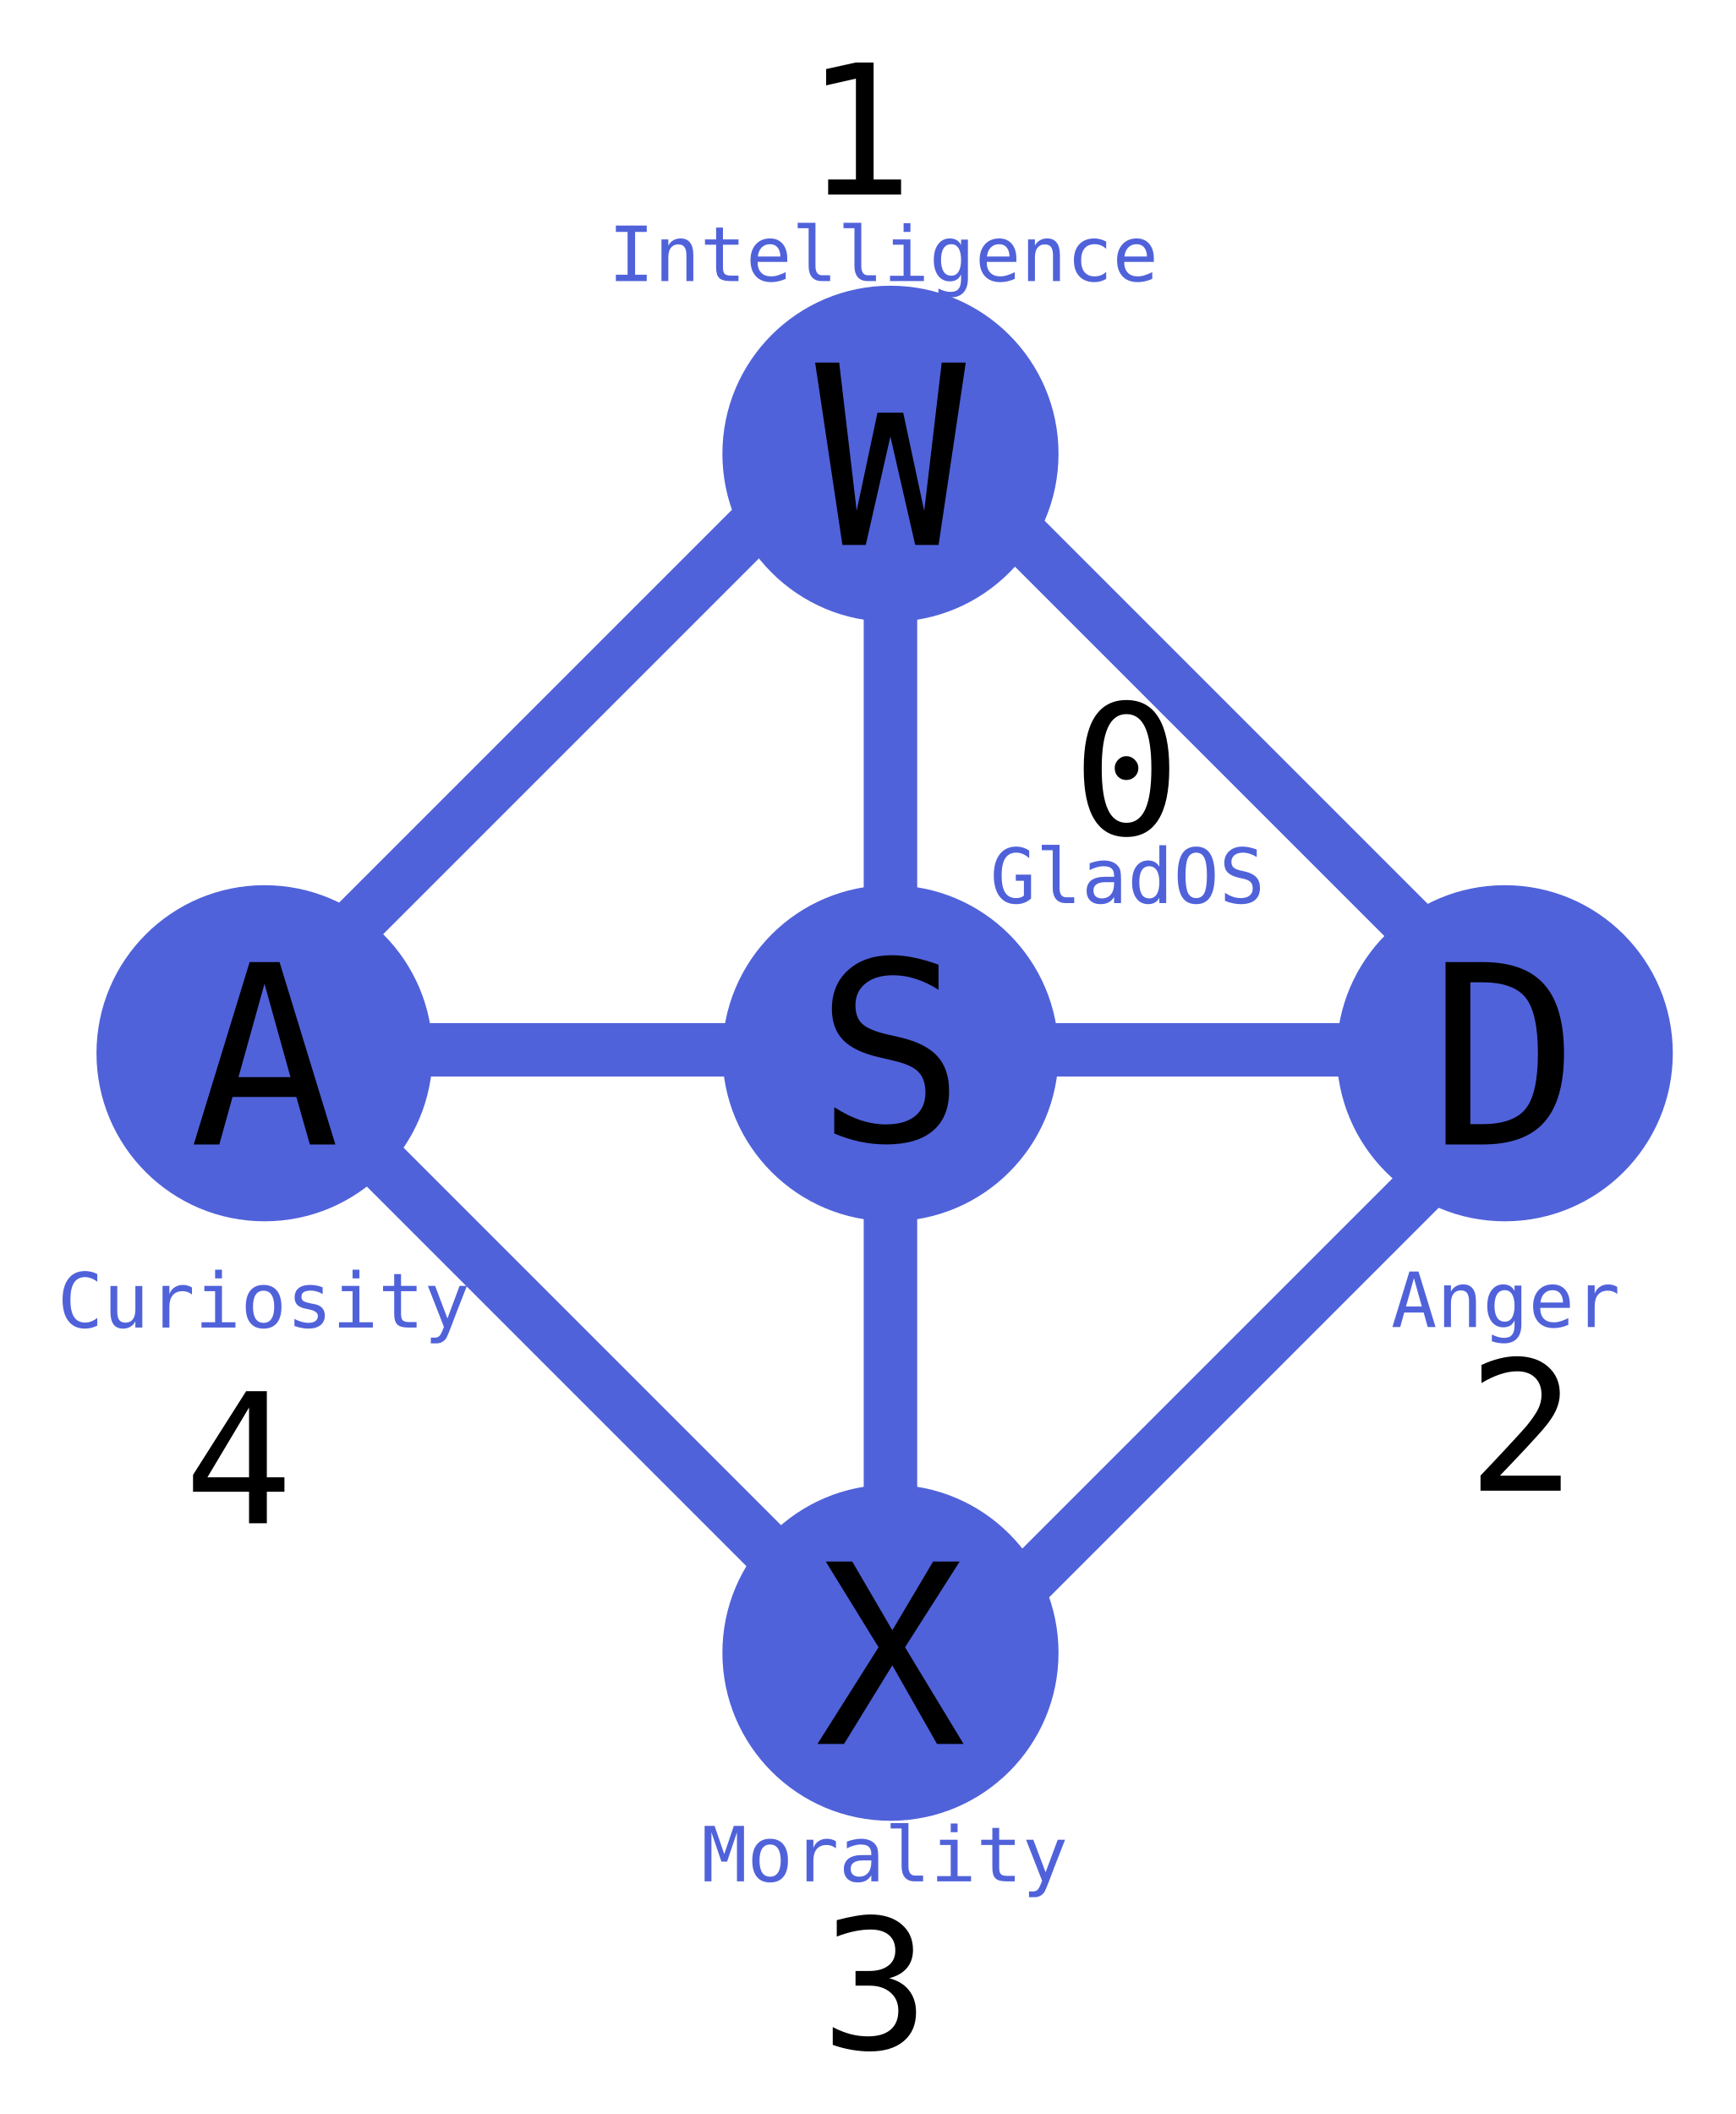
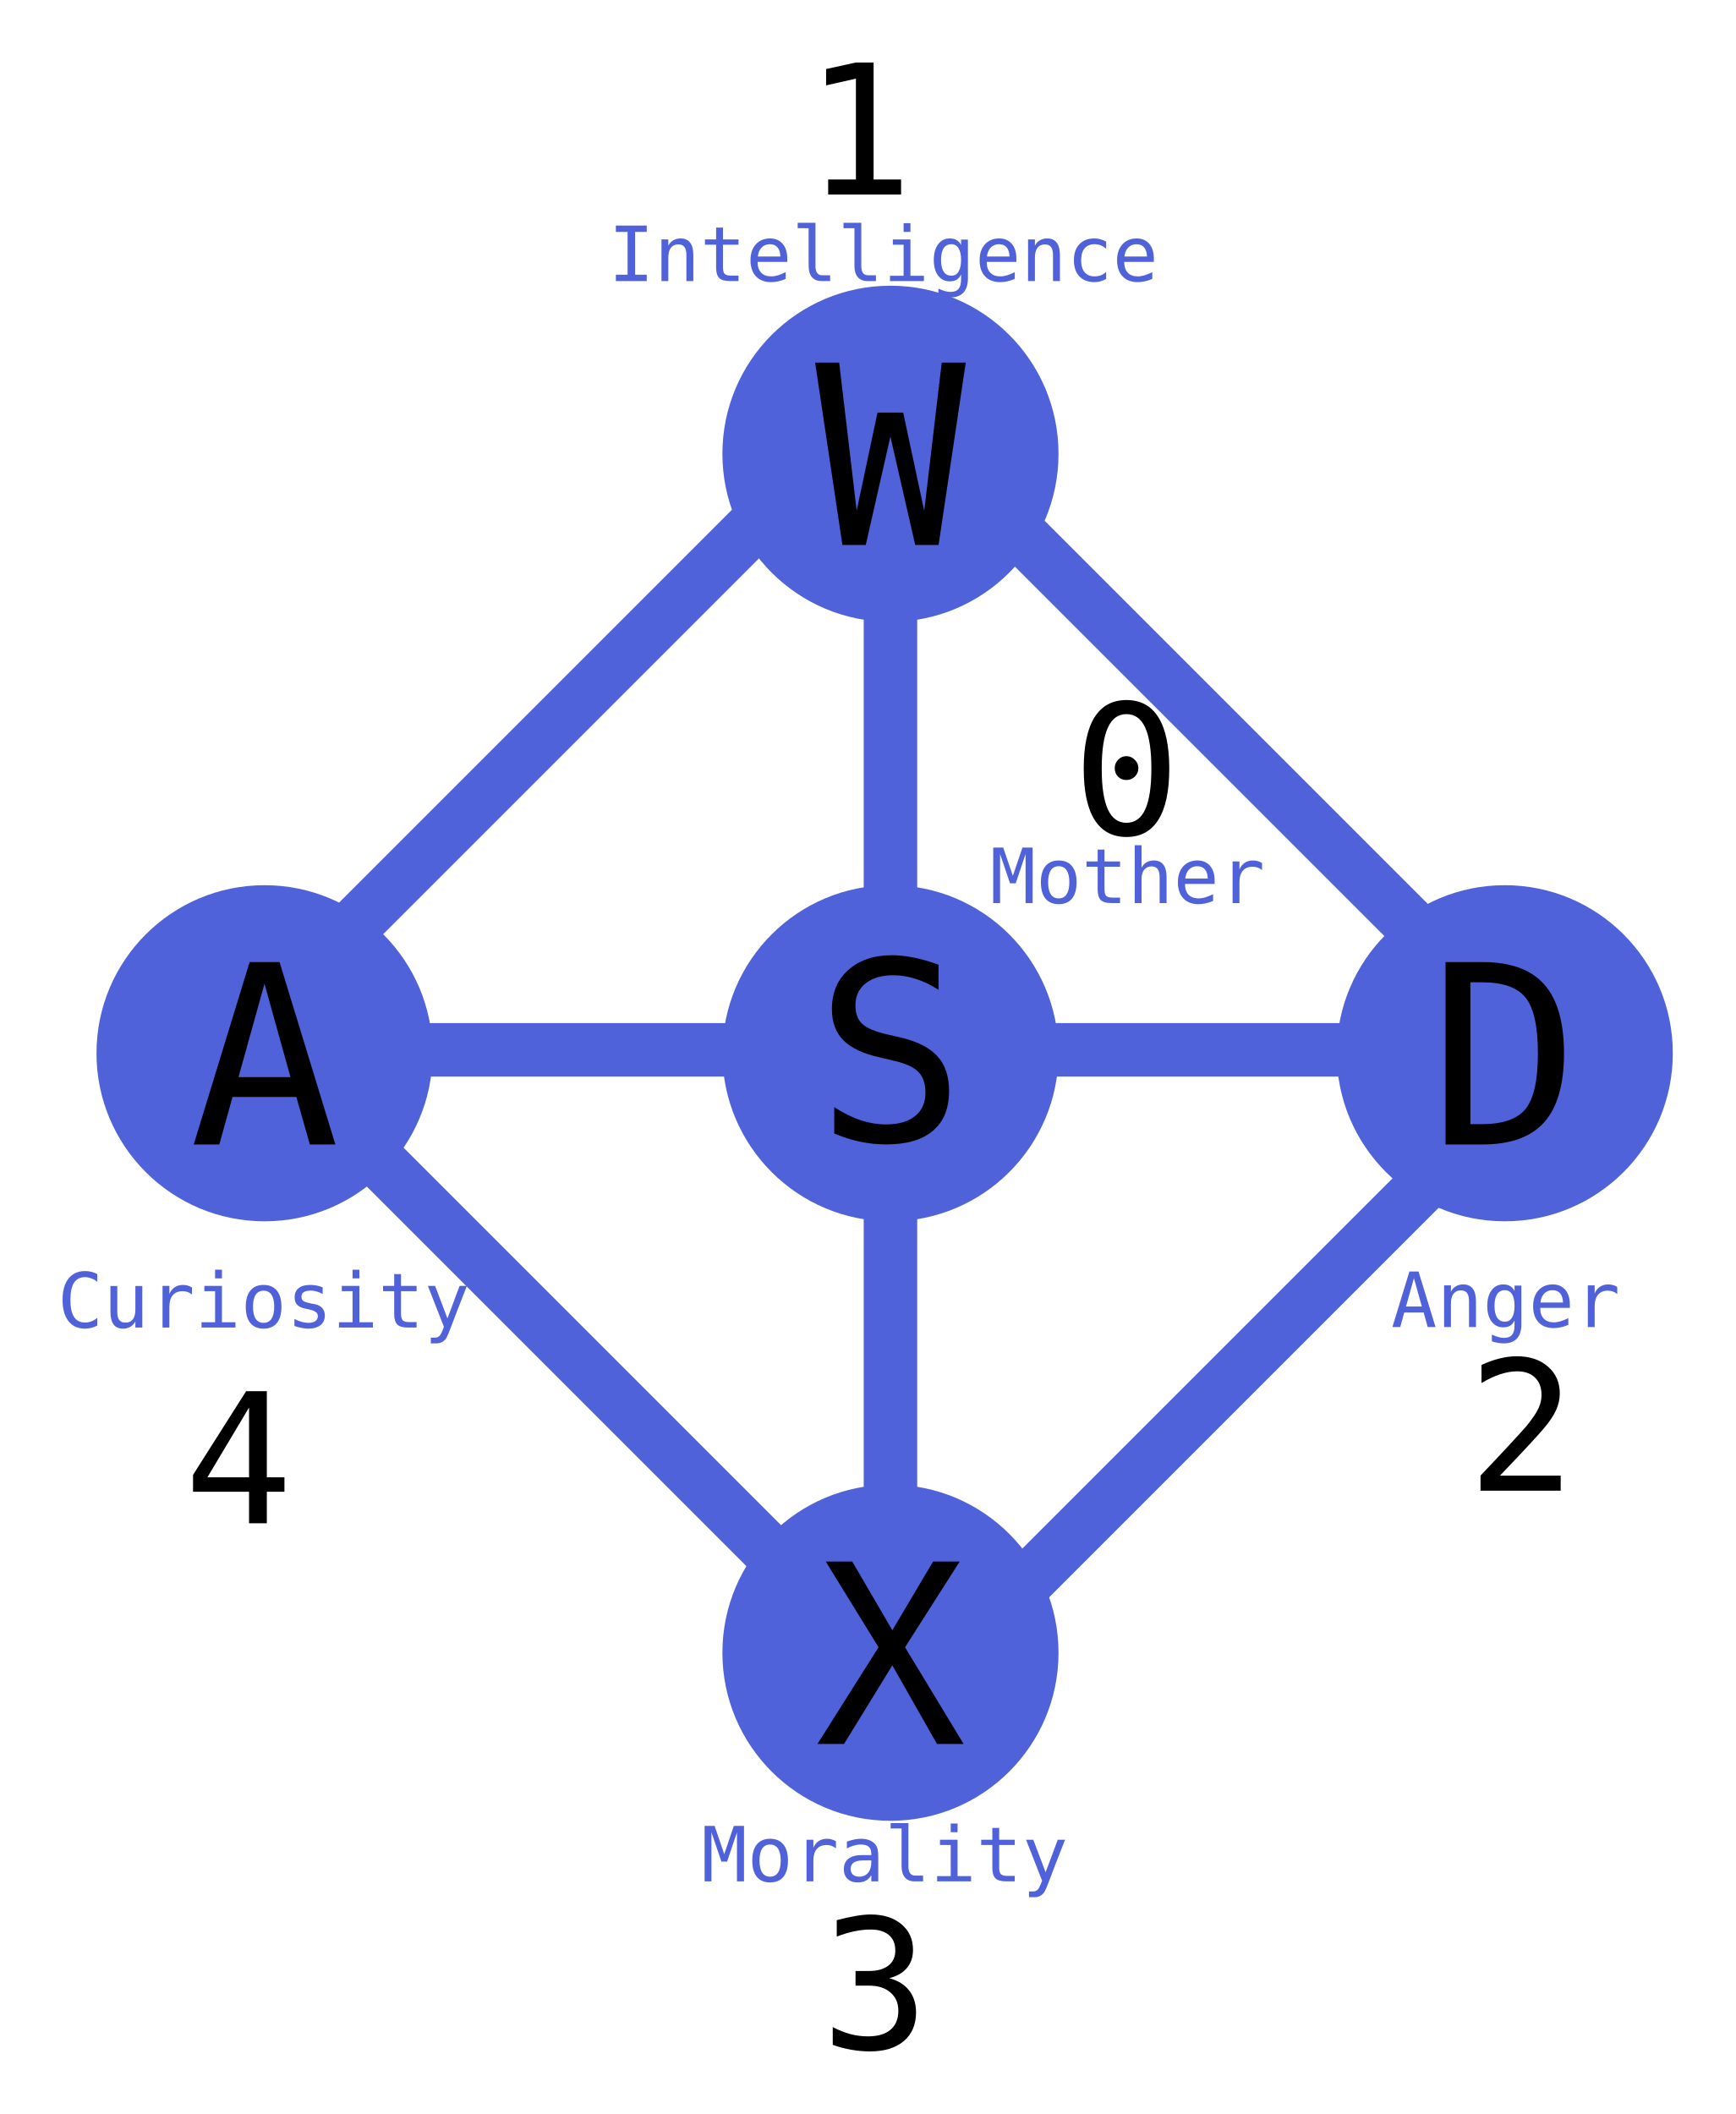
<svg xmlns="http://www.w3.org/2000/svg" width="277.409" height="337.932" id="svg2" version="1.1">
  <defs id="defs4" />
  <g id="layer1" transform="translate(-21.11027,28.8657)">
    <path style="color:#000000;fill:#5062da;fill-opacity:1;fill-rule:nonzero;stroke:none;stroke-width:2.4;marker:none;visibility:visible;display:inline;overflow:visible;enable-background:accumulate" d="m 167.729,157.27 0,59.833 -8.548,0 0,-59.833 z" id="path3820" />
    <g id="g3911">
      <path transform="translate(-274.8409,66.4473)" d="m 365.104,73.054 c 0,14.836 -12.027,26.864 -26.864,26.864 -14.836,0 -26.864,-12.027 -26.864,-26.864 0,-14.836 12.027,-26.864 26.864,-26.864 14.836,0 26.864,12.027 26.864,26.864 z" id="path3031" style="color:#000000;fill:#5062da;fill-opacity:1;fill-rule:nonzero;stroke:none;stroke-width:2.4;marker:none;visibility:visible;display:inline;overflow:visible;enable-background:accumulate" />
      <text id="text2993" y="154.081" x="51.358" style="font-size:40px;font-style:normal;font-variant:normal;font-weight:normal;font-stretch:normal;text-align:start;line-height:125%;letter-spacing:0px;word-spacing:0px;text-anchor:start;fill:#000000;fill-opacity:1;stroke:none;font-family:Monospace;-inkscape-font-specification:Monospace" xml:space="preserve">
        <tspan y="154.081" x="51.358" id="tspan2995">A</tspan>
      </text>
    </g>
    <g id="g3896">
      <path transform="translate(-76.58472,66.4473)" d="m 365.104,73.054 c 0,14.836 -12.027,26.864 -26.864,26.864 -14.836,0 -26.864,-12.027 -26.864,-26.864 0,-14.836 12.027,-26.864 26.864,-26.864 14.836,0 26.864,12.027 26.864,26.864 z" id="path3803" style="color:#000000;fill:#5062da;fill-opacity:1;fill-rule:nonzero;stroke:none;stroke-width:2.4;marker:none;visibility:visible;display:inline;overflow:visible;enable-background:accumulate" />
      <text xml:space="preserve" style="font-size:40px;font-style:normal;font-variant:normal;font-weight:normal;font-stretch:normal;text-align:start;line-height:125%;letter-spacing:0px;word-spacing:0px;text-anchor:start;fill:#000000;fill-opacity:1;stroke:none;font-family:Monospace;-inkscape-font-specification:Monospace" x="249.517" y="154.081" id="text3001">
        <tspan id="tspan3003" x="249.517" y="154.081">D</tspan>
      </text>
    </g>
    <g id="g3906">
      <path transform="translate(-174.7851,-29.38252)" d="m 365.104,73.054 c 0,14.836 -12.027,26.864 -26.864,26.864 -14.836,0 -26.864,-12.027 -26.864,-26.864 0,-14.836 12.027,-26.864 26.864,-26.864 14.836,0 26.864,12.027 26.864,26.864 z" id="path3805" style="color:#000000;fill:#5062da;fill-opacity:1;fill-rule:nonzero;stroke:none;stroke-width:2.4;marker:none;visibility:visible;display:inline;overflow:visible;enable-background:accumulate" />
      <text id="text2985" y="58.251" x="151.414" style="font-size:40px;font-style:normal;font-variant:normal;font-weight:normal;font-stretch:normal;text-align:start;line-height:125%;letter-spacing:0px;word-spacing:0px;text-anchor:start;fill:#000000;fill-opacity:1;stroke:none;font-family:Monospace;-inkscape-font-specification:Monospace" xml:space="preserve">
        <tspan id="tspan2997" y="58.251" x="151.414">W</tspan>
      </text>
    </g>
    <g id="g3916">
      <path style="color:#000000;fill:#5062da;fill-opacity:1;fill-rule:nonzero;stroke:none;stroke-width:2.4;marker:none;visibility:visible;display:inline;overflow:visible;enable-background:accumulate" id="path3807" d="m 365.104,73.054 c 0,14.836 -12.027,26.864 -26.864,26.864 -14.836,0 -26.864,-12.027 -26.864,-26.864 0,-14.836 12.027,-26.864 26.864,-26.864 14.836,0 26.864,12.027 26.864,26.864 z" transform="translate(-174.7851,162.2771)" />
      <text xml:space="preserve" style="font-size:40px;font-style:normal;font-variant:normal;font-weight:normal;font-stretch:normal;text-align:start;line-height:125%;letter-spacing:0px;word-spacing:0px;text-anchor:start;fill:#000000;fill-opacity:1;stroke:none;font-family:Monospace;-inkscape-font-specification:Monospace" x="151.424" y="249.911" id="text2989">
        <tspan id="tspan2991" x="151.424" y="249.911">X</tspan>
      </text>
    </g>
    <g id="g3901">
      <path style="color:#000000;fill:#5062da;fill-opacity:1;fill-rule:nonzero;stroke:none;stroke-width:2.4;marker:none;visibility:visible;display:inline;overflow:visible;enable-background:accumulate" id="path3801" d="m 365.104,73.054 c 0,14.836 -12.027,26.864 -26.864,26.864 -14.836,0 -26.864,-12.027 -26.864,-26.864 0,-14.836 12.027,-26.864 26.864,-26.864 14.836,0 26.864,12.027 26.864,26.864 z" transform="translate(-174.7851,66.4473)" />
      <text id="text3005" y="153.515" x="151.375" style="font-size:40px;font-style:normal;font-variant:normal;font-weight:normal;font-stretch:normal;text-align:start;line-height:125%;letter-spacing:0px;word-spacing:0px;text-anchor:start;fill:#000000;fill-opacity:1;stroke:none;font-family:Monospace;-inkscape-font-specification:Monospace" xml:space="preserve">
        <tspan y="153.515" x="151.375" id="tspan3007">S</tspan>
      </text>
    </g>
    <path style="color:#000000;fill:#5062da;fill-opacity:1;fill-rule:nonzero;stroke:none;stroke-width:2.4;marker:none;visibility:visible;display:inline;overflow:visible;enable-background:accumulate" d="m 82.697,134.68 59.833,0 0,8.548 -59.833,0 z" id="rect3815" />
    <path id="path3818" d="m 183.436,134.68 59.833,0 0,8.548 -59.833,0 z" style="color:#000000;fill:#5062da;fill-opacity:1;fill-rule:nonzero;stroke:none;stroke-width:2.4;marker:none;visibility:visible;display:inline;overflow:visible;enable-background:accumulate" />
    <path id="path3822" d="m 167.729,59.584 0,59.833 -8.548,0 0,-59.833 z" style="color:#000000;fill:#5062da;fill-opacity:1;fill-rule:nonzero;stroke:none;stroke-width:2.4;marker:none;visibility:visible;display:inline;overflow:visible;enable-background:accumulate" />
    <path style="color:#000000;fill:#5062da;fill-opacity:1;fill-rule:nonzero;stroke:none;stroke-width:2.4;marker:none;visibility:visible;display:inline;overflow:visible;enable-background:accumulate" d="M 146.855,55.975 78.644,124.186 72.599,118.142 140.811,49.93 z" id="path3824" />
    <path id="path3826" d="m 253.7,161.598 -68.211,68.211 -6.044,-6.044 68.211,-68.211 z" style="color:#000000;fill:#5062da;fill-opacity:1;fill-rule:nonzero;stroke:none;stroke-width:2.4;marker:none;visibility:visible;display:inline;overflow:visible;enable-background:accumulate" />
    <path style="color:#000000;fill:#5062da;fill-opacity:1;fill-rule:nonzero;stroke:none;stroke-width:2.4;marker:none;visibility:visible;display:inline;overflow:visible;enable-background:accumulate" d="m 82.917,151.891 68.211,68.211 -6.044,6.044 -68.211,-68.211 z" id="path3828" />
    <path id="path3830" d="m 186.709,52.983 68.211,68.211 -6.044,6.044 -68.211,-68.211 z" style="color:#000000;fill:#5062da;fill-opacity:1;fill-rule:nonzero;stroke:none;stroke-width:2.4;marker:none;visibility:visible;display:inline;overflow:visible;enable-background:accumulate" />
    <text xml:space="preserve" style="font-size:12.167px;font-style:normal;font-variant:normal;font-weight:normal;font-stretch:normal;text-align:start;line-height:125%;letter-spacing:0px;word-spacing:0px;text-anchor:start;fill:#5062da;fill-opacity:1;stroke:none;font-family:Monospace;-inkscape-font-specification:Monospace" x="118.371" y="16.062" id="text3832">
      <tspan id="tspan3834" x="118.371" y="16.062">Intelligence</tspan>
    </text>
    <text id="text3836" y="271.879" x="133.23" style="font-size:12.167px;font-style:normal;font-variant:normal;font-weight:normal;font-stretch:normal;text-align:start;line-height:125%;letter-spacing:0px;word-spacing:0px;text-anchor:start;fill:#5062da;fill-opacity:1;stroke:none;font-family:Monospace;-inkscape-font-specification:Monospace" xml:space="preserve">
      <tspan y="271.879" x="133.23" id="tspan3838">Morality</tspan>
    </text>
    <text id="text3840" y="183.267" x="243.476" style="font-size:12.167px;font-style:normal;font-variant:normal;font-weight:normal;font-stretch:normal;text-align:start;line-height:125%;letter-spacing:0px;word-spacing:0px;text-anchor:start;fill:#5062da;fill-opacity:1;stroke:none;font-family:Monospace;-inkscape-font-specification:Monospace" xml:space="preserve">
      <tspan y="183.267" x="243.476" id="tspan3842">Anger</tspan>
    </text>
    <text xml:space="preserve" style="font-size:12.167px;font-style:normal;font-variant:normal;font-weight:normal;font-stretch:normal;text-align:start;line-height:125%;letter-spacing:0px;word-spacing:0px;text-anchor:start;fill:#5062da;fill-opacity:1;stroke:none;font-family:Monospace;-inkscape-font-specification:Monospace" x="30.284" y="183.35" id="text3844">
      <tspan id="tspan3846" x="30.284" y="183.35">Curiosity</tspan>
    </text>
    <text xml:space="preserve" style="font-size:12.167px;font-style:normal;font-variant:normal;font-weight:normal;font-stretch:normal;text-align:start;line-height:125%;letter-spacing:0px;word-spacing:0px;text-anchor:start;fill:#5062da;fill-opacity:1;stroke:none;font-family:Monospace;-inkscape-font-specification:Monospace" x="179.369" y="115.497" id="text3921">
-       <tspan id="tspan3923" x="179.369" y="115.497">GladOS</tspan>
+       <tspan x="179.369" y="115.497" id="tspan4911">Mother</tspan>
    </text>
    <text xml:space="preserve" style="font-size:28.947px;font-style:normal;font-variant:normal;font-weight:normal;font-stretch:normal;text-align:start;line-height:125%;letter-spacing:0px;word-spacing:0px;text-anchor:start;fill:#000000;fill-opacity:1;stroke:none;font-family:Monospace;-inkscape-font-specification:Monospace" x="192.478" y="104.523" id="text4871">
      <tspan id="tspan4873" x="192.478" y="104.523">0</tspan>
    </text>
    <text id="text4895" y="209.418" x="255.624" style="font-size:28.947px;font-style:normal;font-variant:normal;font-weight:normal;font-stretch:normal;text-align:start;line-height:125%;letter-spacing:0px;word-spacing:0px;text-anchor:start;fill:#000000;fill-opacity:1;stroke:none;font-family:Monospace;-inkscape-font-specification:Monospace" xml:space="preserve">
      <tspan y="209.418" x="255.624" id="tspan4897">2</tspan>
    </text>
    <text xml:space="preserve" style="font-size:28.947px;font-style:normal;font-variant:normal;font-weight:normal;font-stretch:normal;text-align:start;line-height:125%;letter-spacing:0px;word-spacing:0px;text-anchor:start;fill:#000000;fill-opacity:1;stroke:none;font-family:Monospace;-inkscape-font-specification:Monospace" x="152.294" y="298.656" id="text4899">
      <tspan id="tspan4901" x="152.294" y="298.656">3</tspan>
    </text>
    <text id="text4903" y="214.636" x="50.531" style="font-size:28.947px;font-style:normal;font-variant:normal;font-weight:normal;font-stretch:normal;text-align:start;line-height:125%;letter-spacing:0px;word-spacing:0px;text-anchor:start;fill:#000000;fill-opacity:1;stroke:none;font-family:Monospace;-inkscape-font-specification:Monospace" xml:space="preserve">
      <tspan y="214.636" x="50.531" id="tspan4905">4</tspan>
    </text>
    <text xml:space="preserve" style="font-size:28.947px;font-style:normal;font-variant:normal;font-weight:normal;font-stretch:normal;text-align:start;line-height:125%;letter-spacing:0px;word-spacing:0px;text-anchor:start;fill:#000000;fill-opacity:1;stroke:none;font-family:Monospace;-inkscape-font-specification:Monospace" x="149.685" y="2.237" id="text4907">
      <tspan id="tspan4909" x="149.685" y="2.237">1</tspan>
    </text>
  </g>
</svg>
